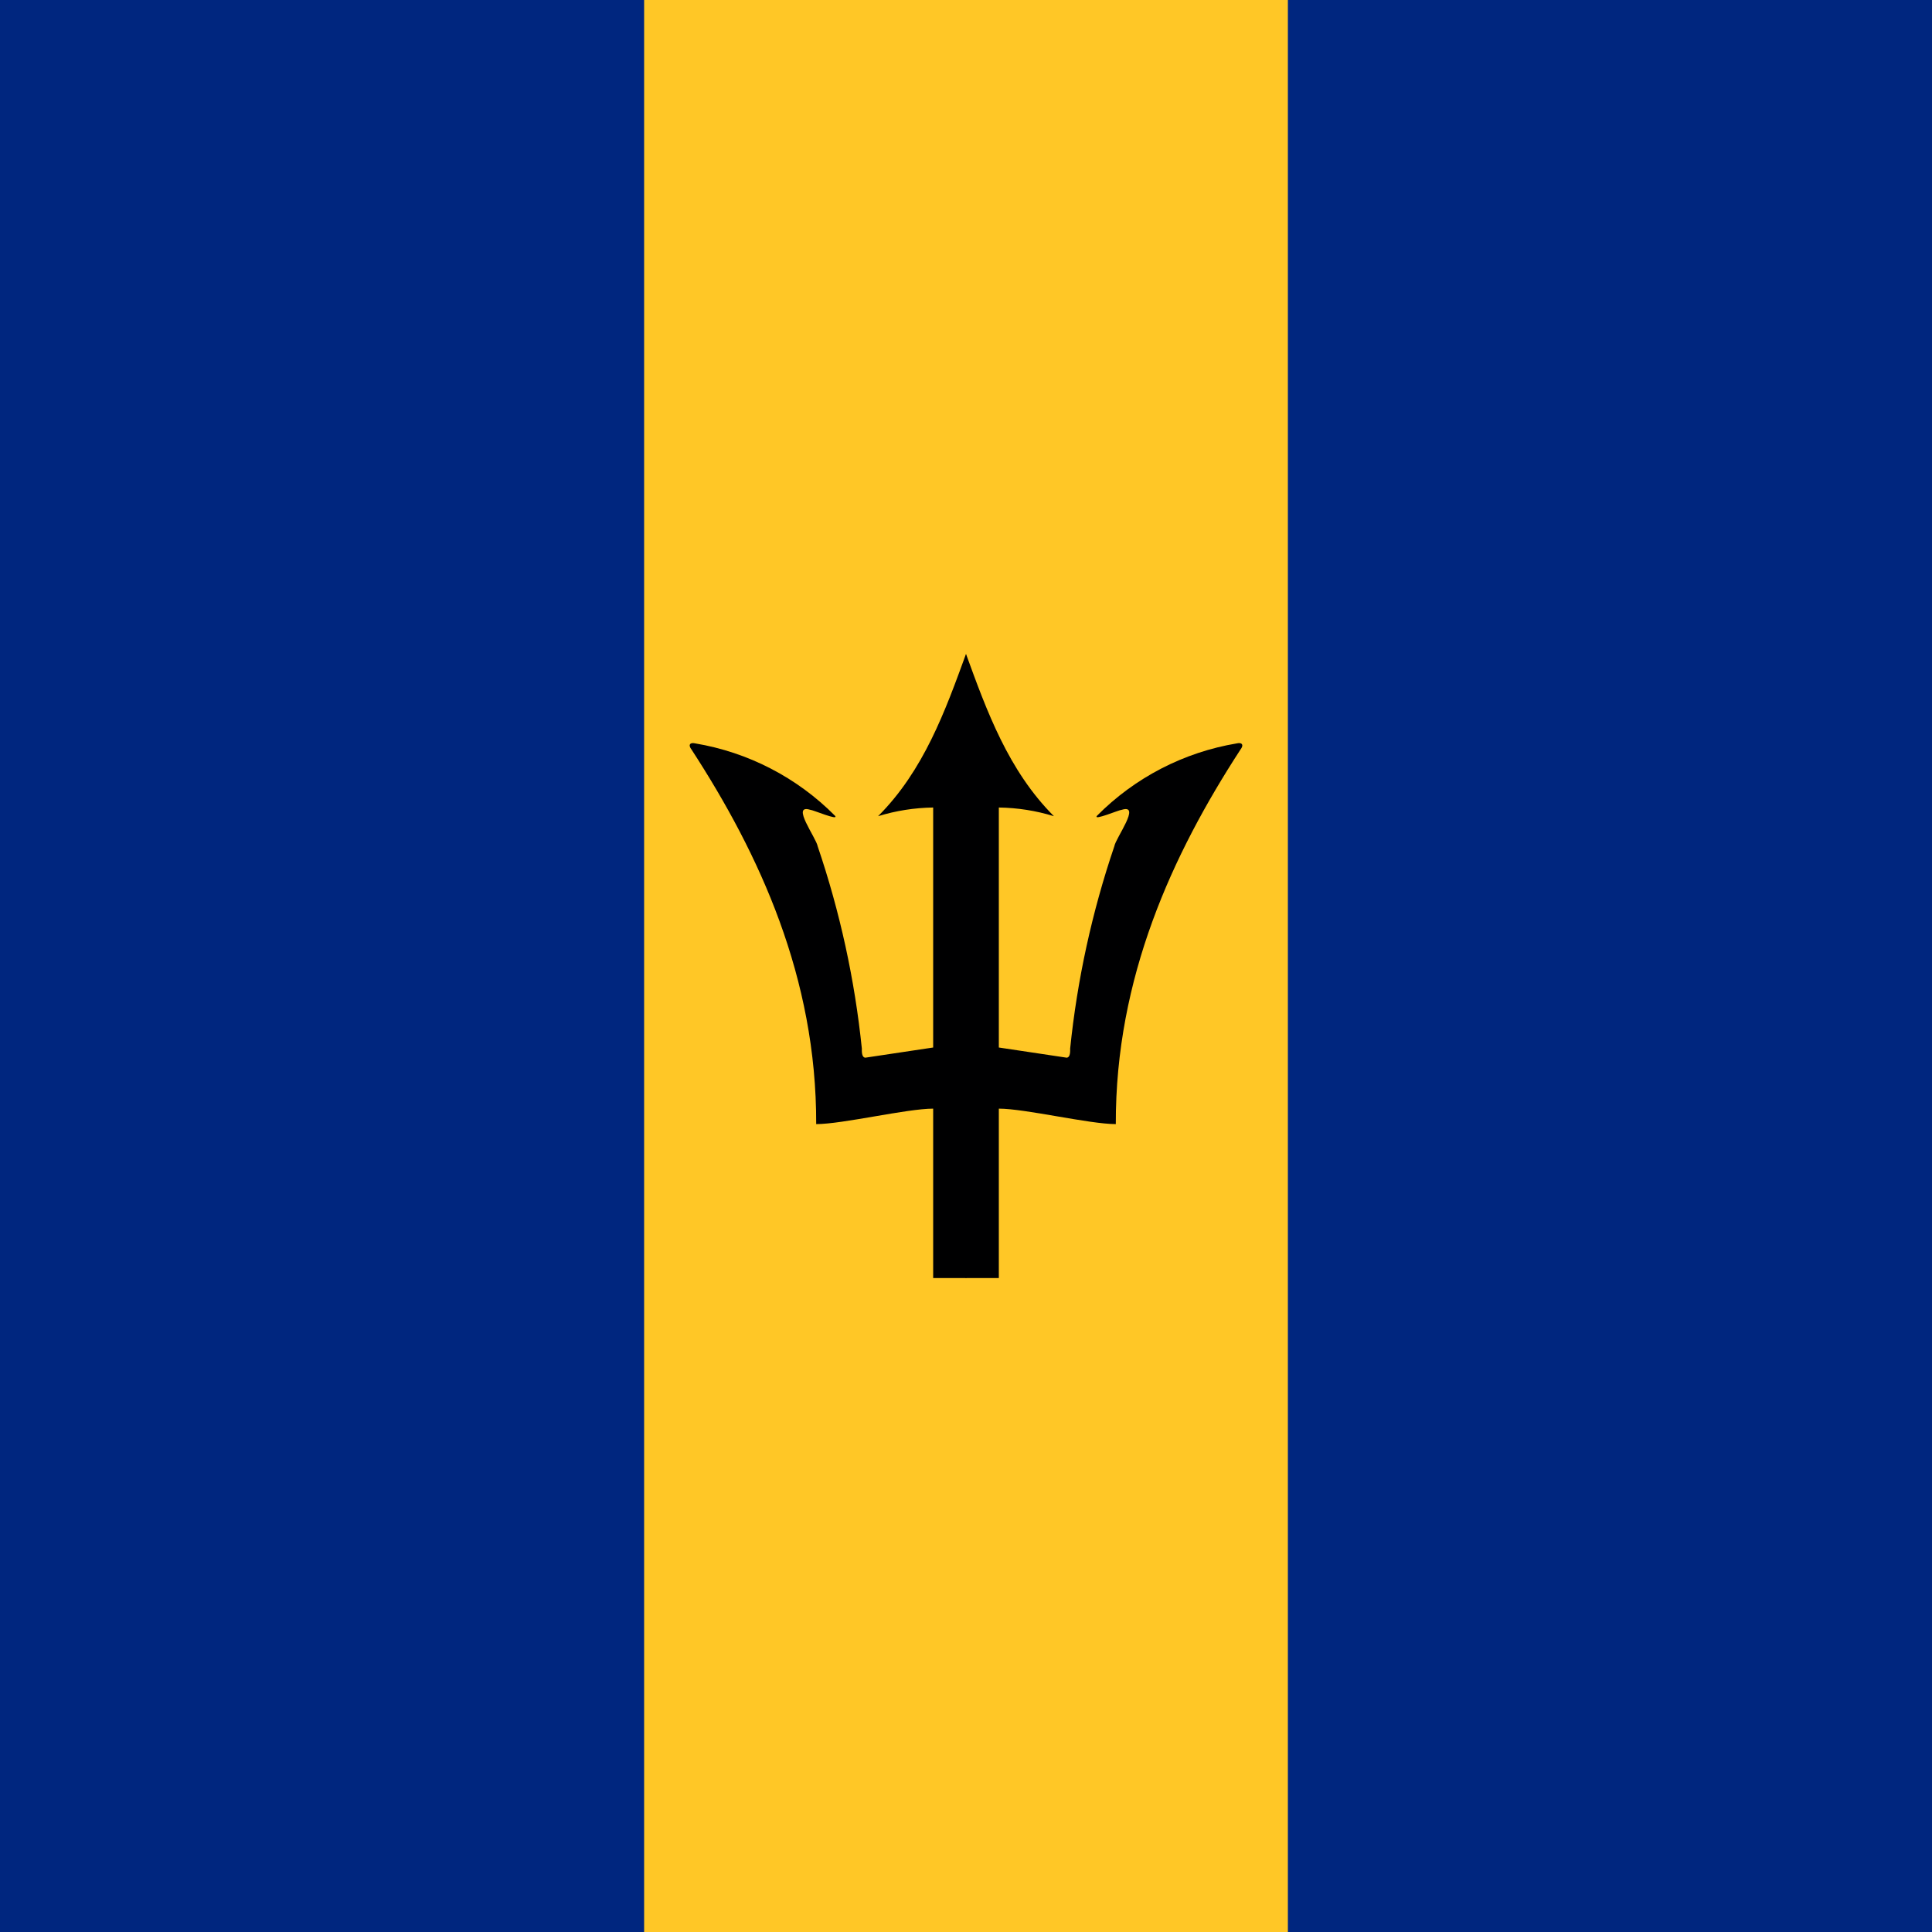
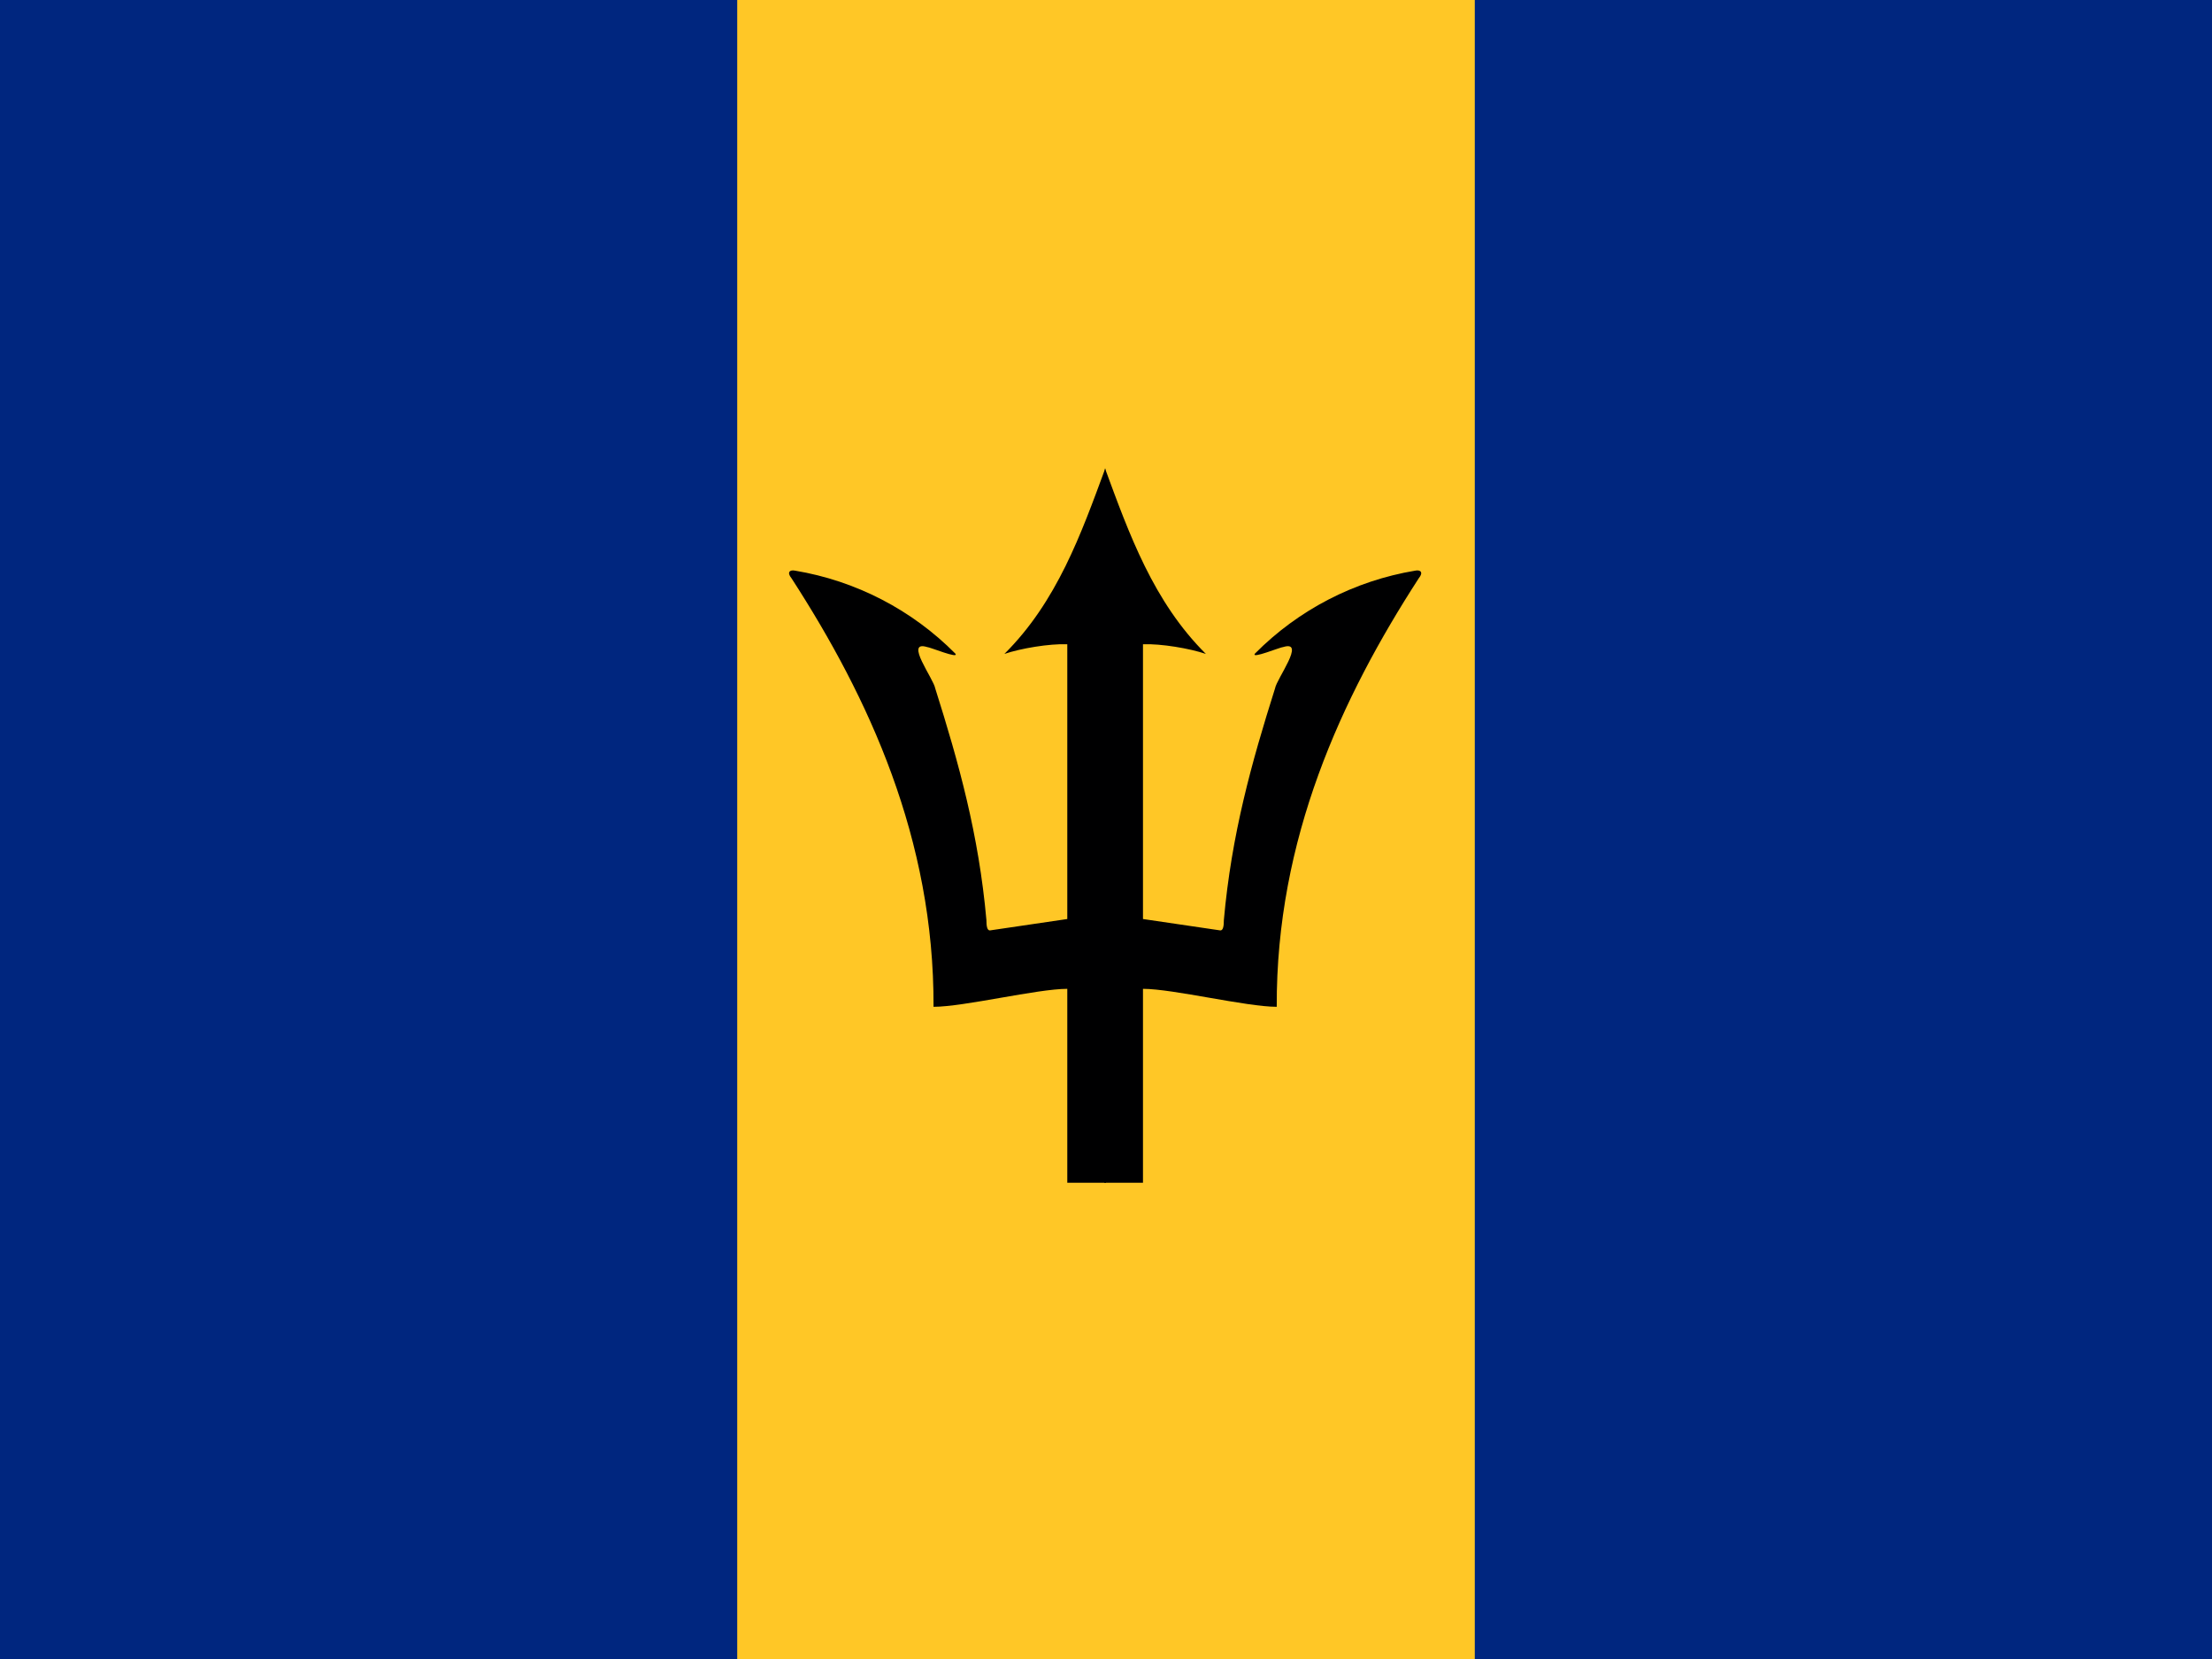
- <svg xmlns="http://www.w3.org/2000/svg" xmlns:xlink="http://www.w3.org/1999/xlink" id="flag-icons-bb" viewBox="0 0 512 512">
-   <path fill="#00267f" d="M0-.2h512V512H0z" />
-   <path fill="#ffc726" d="M170.7-.2h170.6V512H170.7z" />
-   <path id="bb-a" fill="#000001" d="M256 173.3c-5.5 15.1-11.2 30.9-23.3 43a52 52 0 0 1 14.6-2.3v63.6l-18 2.7q-1-.1-.9-2.4a244 244 0 0 0-11.7-53.6c-.4-2.3-7.2-11.3-2-9.7.7 0 7.7 3 6.6 1.6a68 68 0 0 0-37.1-19.2c-1.2-.3-2 .3-.9 1.7 18 27.7 33.1 60.4 33 99.2 7 0 24-4.1 31-4.1v44.9h8.8l2-125.4z" />
-   <use xlink:href="#bb-a" width="100%" height="100%" transform="matrix(-1 0 0 1 512 0)" />
+ <svg xmlns="http://www.w3.org/2000/svg" xmlns:xlink="http://www.w3.org/1999/xlink" id="flag-icons-bb" viewBox="0 0 640 480">
+   <path fill="#00267f" d="M0 0h640v480H0z" />
+   <path fill="#ffc726" d="M213.3 0h213.4v480H213.3z" />
+   <path id="bb-a" fill="#000001" d="M319.8 135.5c-7 19-14 38.6-29.2 53.7 4.7-1.6 13-3 18.2-2.8v79.5l-22.4 3.3c-.8 0-1-1.3-1-3-2.2-24.7-8-45.5-14.8-67-.5-2.9-9-14-2.4-12 .8 0 9.5 3.6 8.2 1.9a85 85 0 0 0-46.4-24c-1.5-.3-2.4.5-1 2.2 22.4 34.6 41.3 75.5 41.1 124 8.8 0 30-5.2 38.7-5.2v56.1H320l2.5-156.7z" />
+   <use xlink:href="#bb-a" width="100%" height="100%" transform="matrix(-1 0 0 1 639.5 0)" />
</svg>
